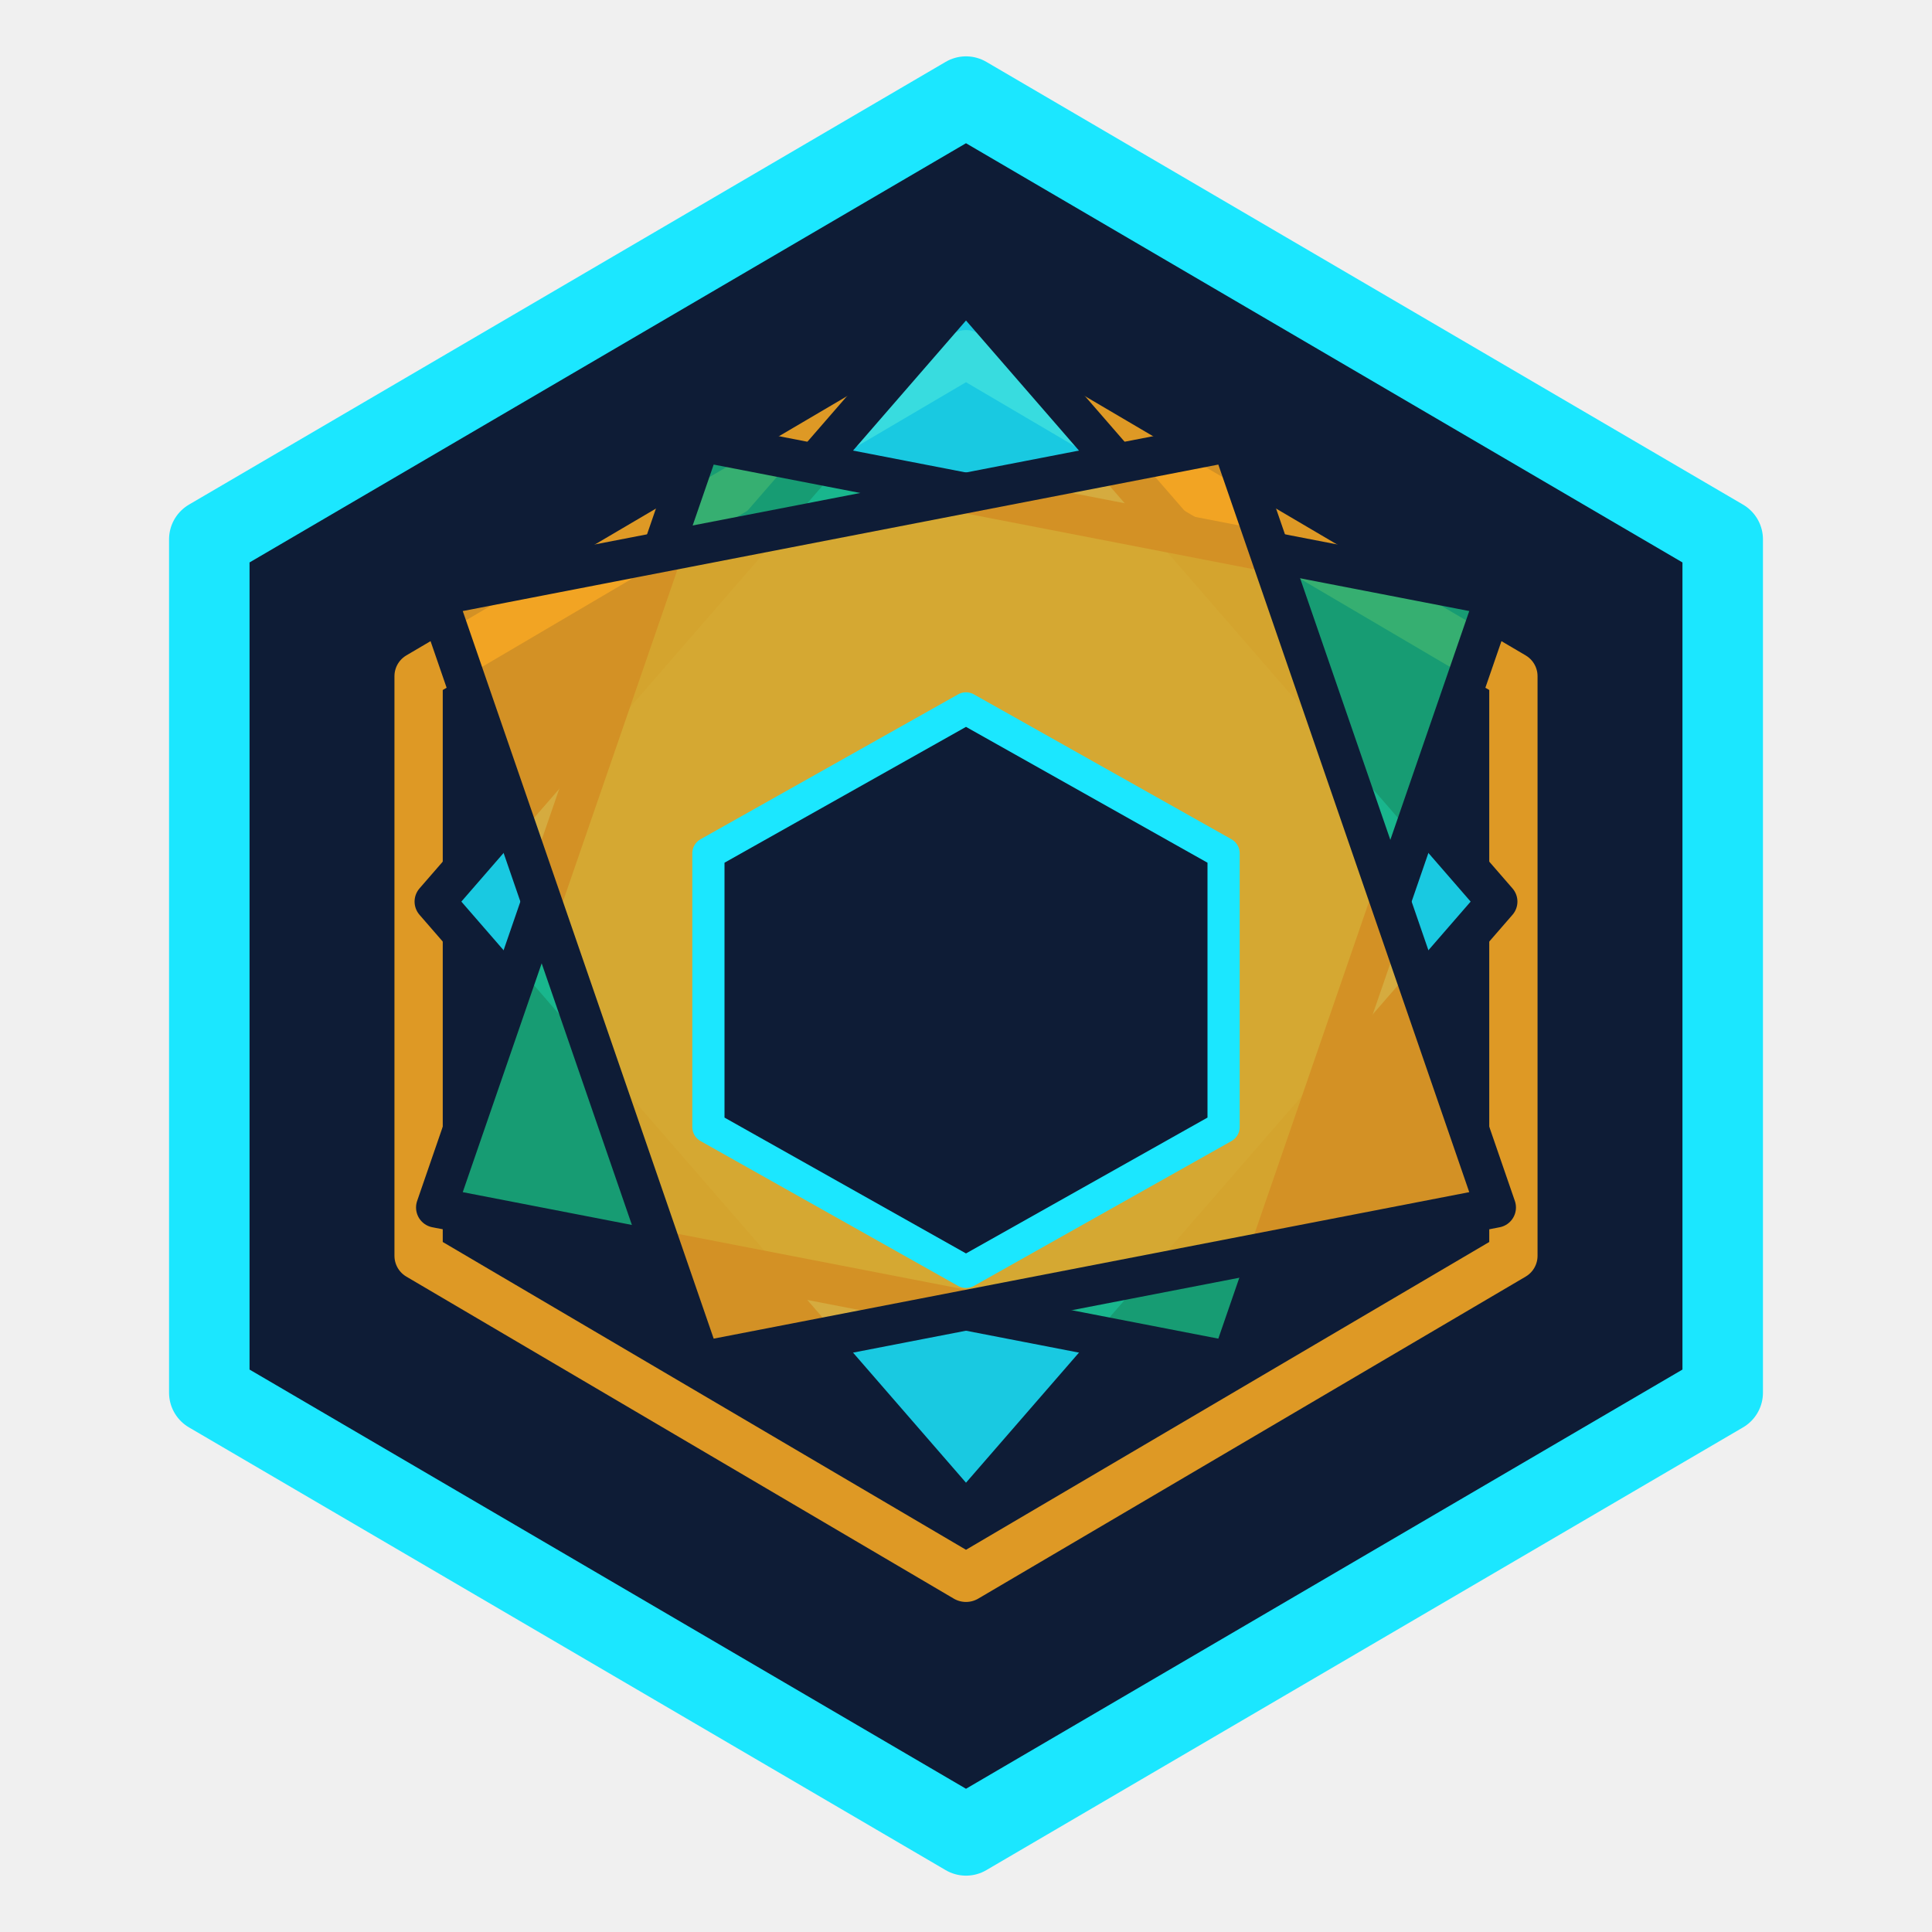
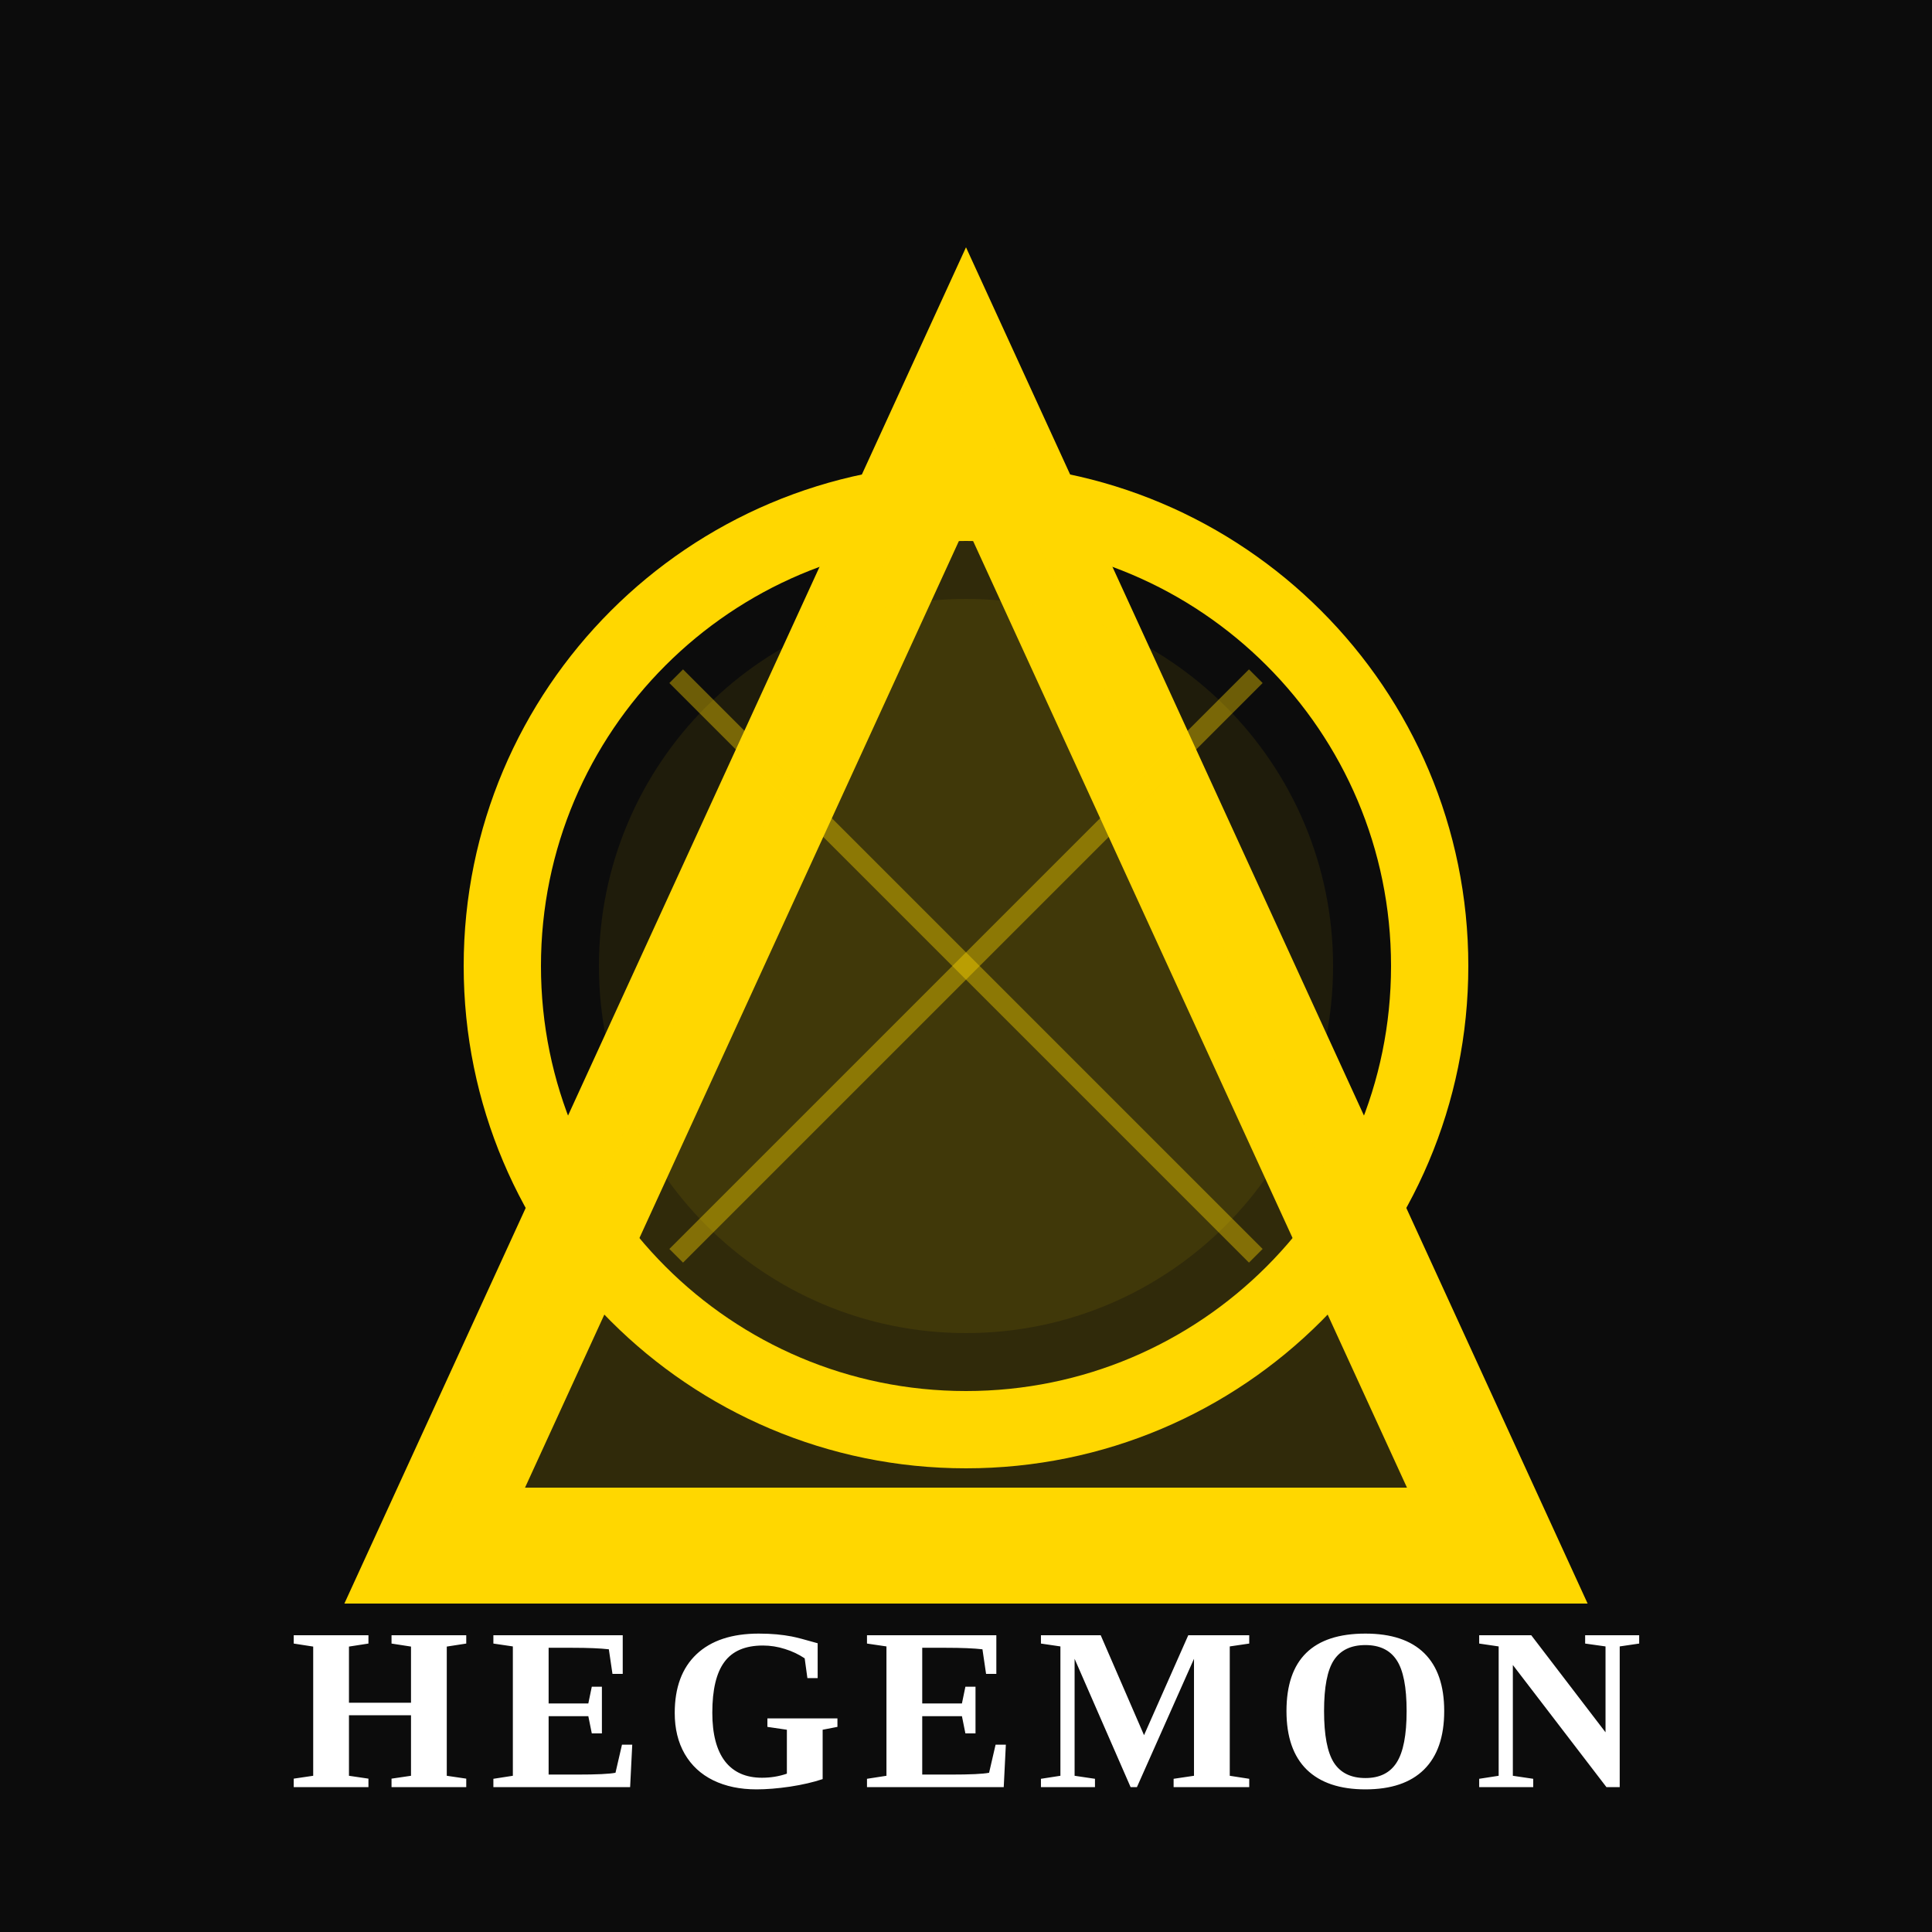
- <svg xmlns="http://www.w3.org/2000/svg" width="320" height="320" viewBox="0 0 240 240" role="img" aria-labelledby="title desc">
-   <rect width="240" height="240" fill="none" rx="24" />
-   <g stroke-linejoin="round" stroke-linecap="round">
-     <polygon points="120,12 214,67 214,173 120,228 26,173 26,67" fill="#0E1C36" stroke="#1BE7FF" stroke-width="10" />
-     <polygon points="120,44 188,84 188,156 120,196 52,156 52,84" fill="#0E1C36" stroke="#F5A623" stroke-width="6" opacity="0.9" />
-     <g fill-opacity="0.85" stroke="#0E1C36" stroke-width="5">
-       <polygon points="120,36 186,112 120,188 54,112" fill="#1BE7FF" />
-       <polygon points="120,36 186,112 120,188 54,112" fill="#19B37E" transform="rotate(60 120 112)" />
-       <polygon points="120,36 186,112 120,188 54,112" fill="#F5A623" transform="rotate(120 120 112)" />
-     </g>
-     <polygon points="120,88 152,106 152,140 120,158 88,140 88,106" fill="#0E1C36" stroke="#1BE7FF" stroke-width="4" />
-   </g>
+ <svg xmlns="http://www.w3.org/2000/svg" width="200" height="200" viewBox="0 0 200 200" fill="none" role="img" aria-labelledby="title desc">
+   <rect width="200" height="200" fill="#0C0C0C" />
+   <path d="M100 40 L45 160 L155 160 Z" fill="none" stroke="#FFD700" stroke-width="12" />
+   <path d="M100 40 L45 160 L155 160 Z" fill="#FFD700" opacity="0.15" />
+   <circle cx="100" cy="100" r="48" fill="none" stroke="#FFD700" stroke-width="8" />
+   <circle cx="100" cy="100" r="38" fill="#FFD700" opacity="0.08" />
+   <line x1="70" y1="70" x2="130" y2="130" stroke="#FFD700" stroke-width="2" opacity="0.4" />
+   <line x1="70" y1="130" x2="130" y2="70" stroke="#FFD700" stroke-width="2" opacity="0.4" />
+   <text x="100" y="185" font-family="Georgia, 'Times New Roman', serif" font-size="24" font-weight="bold" fill="#FFFFFF" text-anchor="middle" letter-spacing="2">HEGEMON</text>
</svg>
